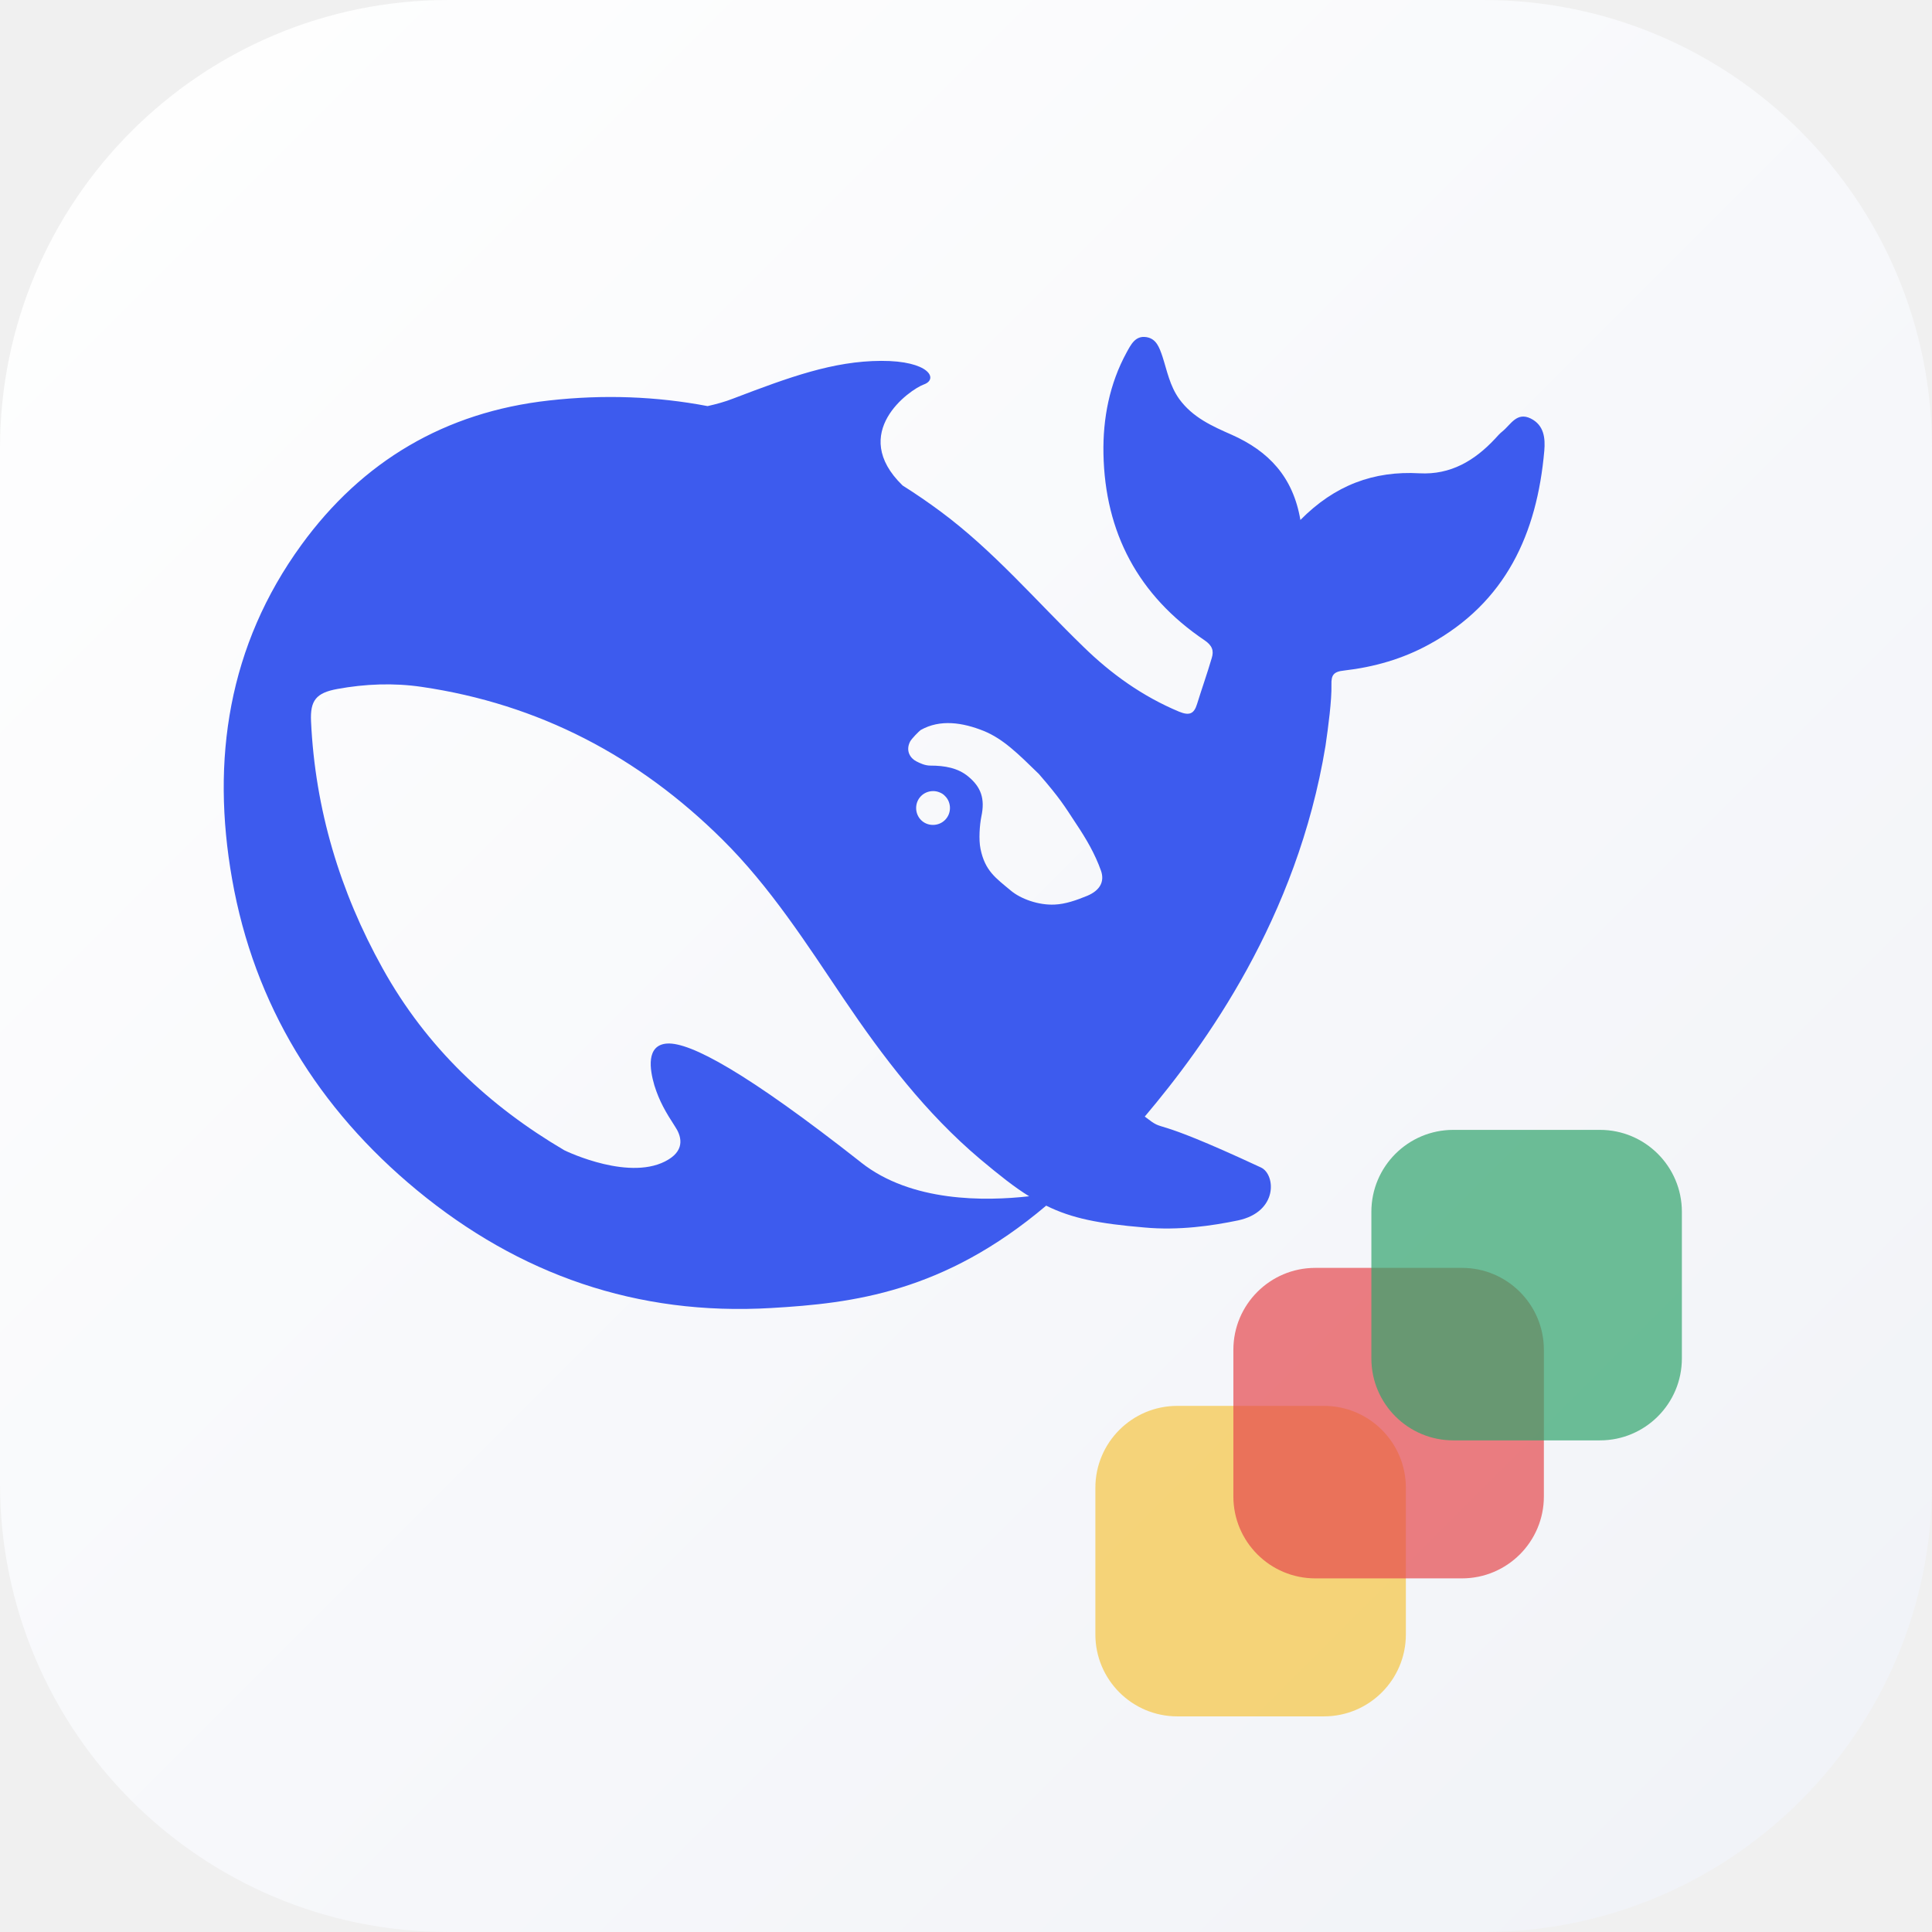
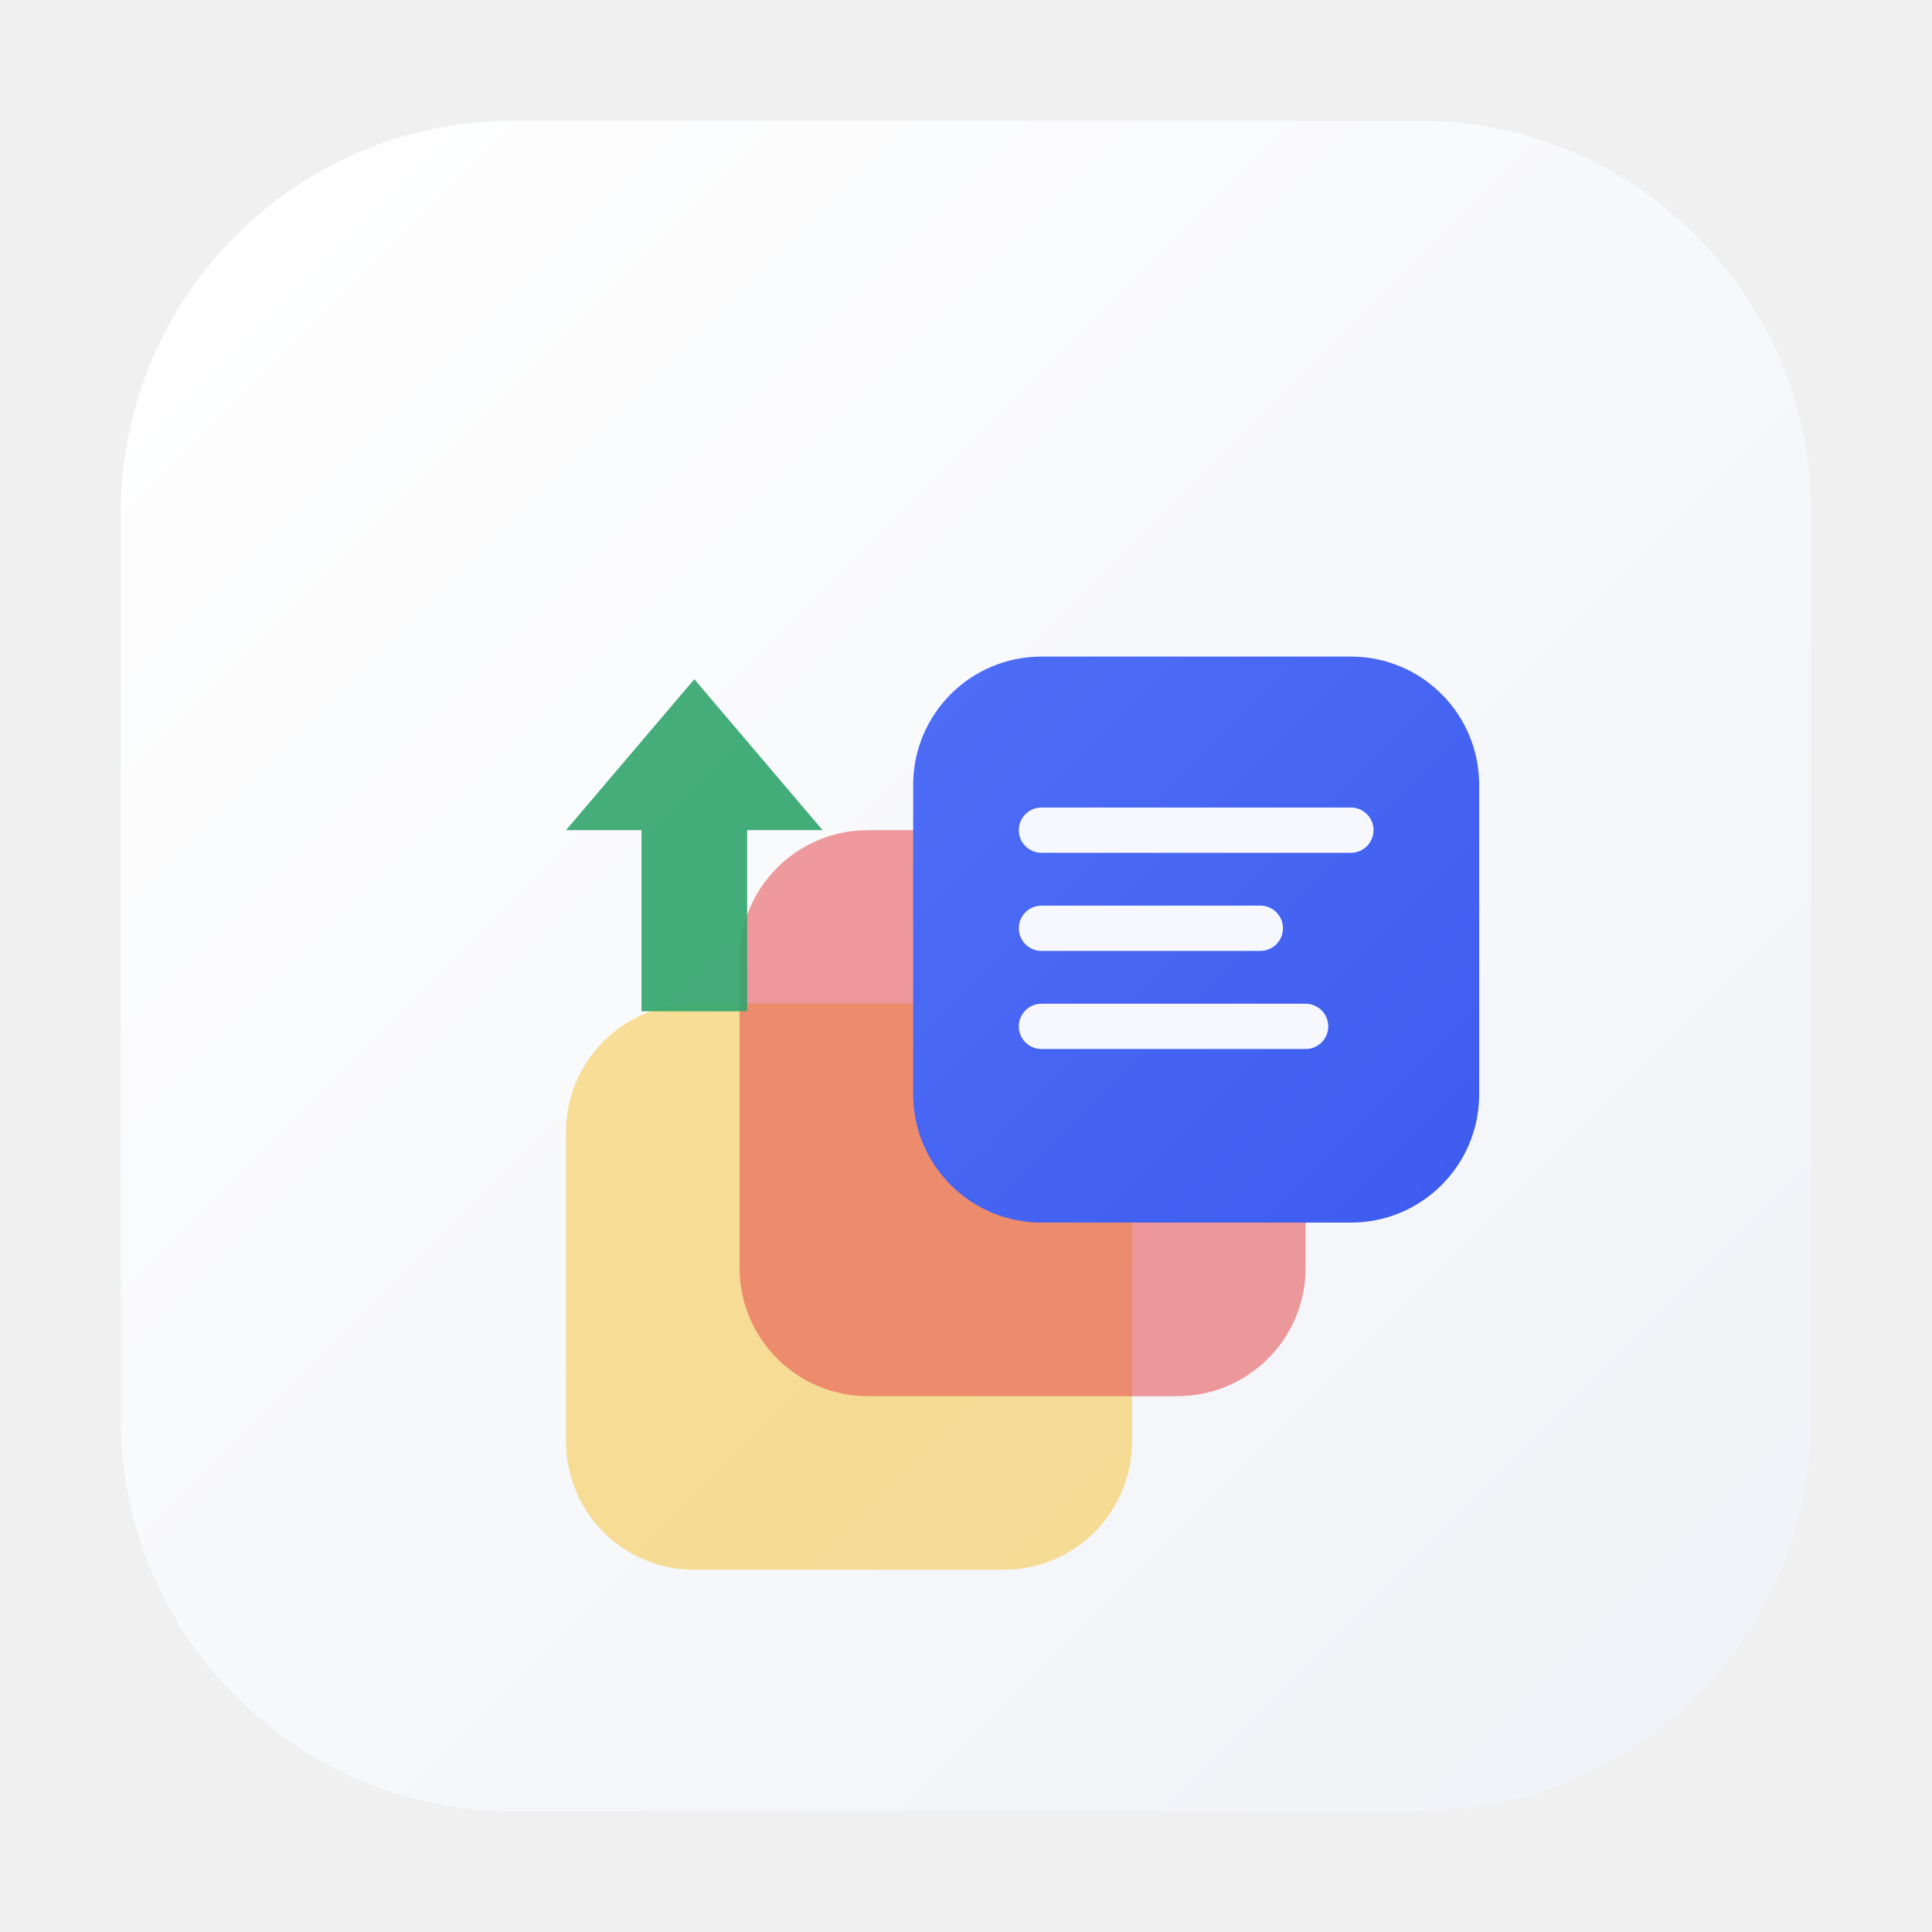
<svg xmlns="http://www.w3.org/2000/svg" viewBox="0 0 512 512" width="512" height="512">
  <defs>
    <linearGradient id="bg" x1="0" y1="0" x2="1" y2="1">
      <stop offset="0%" stop-color="#FFFFFF" />
      <stop offset="100%" stop-color="#F0F2F7" />
    </linearGradient>
-     <clipPath id="clip0_logo">
-       <rect width="27" height="22" fill="white" />
-     </clipPath>
+     <linearGradient id="tile" x1="0" y1="0" x2="1" y2="1">
+       <stop offset="0%" stop-color="#4F6EF7" />
+       <stop offset="100%" stop-color="#3D5BEE" />
+     </linearGradient>
  </defs>
-   <g transform="scale(1.142857) translate(-32,-32)">
-     <rect x="32" y="32" width="448" height="448" rx="104" fill="url(#bg)" />
-     <g transform="translate(82, 90) scale(11.5)" color="#3D5BEE">
-       <g clip-path="url(#clip0_logo)">
-         <path d="M26.517 3.395C26.235 3.257 26.114 3.52 25.949 3.653C25.892 3.697 25.845 3.753 25.797 3.805C25.385 4.245 24.903 4.534 24.274 4.5C23.354 4.448 22.568 4.737 21.873 5.441C21.726 4.573 21.235 4.055 20.489 3.723C20.099 3.551 19.703 3.377 19.43 3.002C19.239 2.735 19.186 2.437 19.091 2.143C19.03 1.966 18.97 1.785 18.766 1.754C18.544 1.72 18.457 1.905 18.37 2.061C18.023 2.695 17.889 3.395 17.902 4.103C17.932 5.697 18.605 6.966 19.942 7.868C20.094 7.972 20.133 8.075 20.085 8.227C19.994 8.538 19.886 8.84 19.79 9.151C19.729 9.349 19.638 9.393 19.426 9.306C18.692 8.999 18.058 8.546 17.498 7.998C16.548 7.078 15.688 6.063 14.616 5.269C14.364 5.083 14.113 4.91 13.852 4.746C12.758 3.684 13.995 2.812 14.282 2.708C14.581 2.6 14.386 2.229 13.418 2.233C12.45 2.237 11.565 2.562 10.436 2.993C10.271 3.058 10.097 3.105 9.92 3.145C8.895 2.95 7.832 2.907 6.721 3.032C4.629 3.265 2.958 4.254 1.73 5.943C0.254 7.972 -0.093 10.278 0.332 12.682C0.778 15.217 2.072 17.315 4.06 18.956C6.122 20.657 8.496 21.491 11.205 21.331C12.85 21.236 14.681 21.015 16.747 19.267C17.268 19.526 17.815 19.63 18.722 19.707C19.421 19.772 20.093 19.673 20.614 19.565C21.43 19.392 21.374 18.637 21.079 18.498C18.687 17.384 19.212 17.837 18.735 17.471C19.95 16.033 21.806 13.478 22.379 9.998C22.435 9.614 22.507 9.073 22.499 8.762C22.494 8.572 22.538 8.499 22.755 8.477C23.354 8.408 23.935 8.244 24.469 7.95C26.019 7.104 26.644 5.713 26.791 4.047C26.813 3.792 26.787 3.529 26.517 3.395ZM13.014 18.395C10.696 16.572 9.572 15.973 9.108 15.998C8.674 16.024 8.752 16.521 8.848 16.845C8.948 17.165 9.078 17.385 9.26 17.666C9.386 17.851 9.473 18.127 9.134 18.335C8.388 18.797 7.09 18.18 7.029 18.149C5.518 17.259 4.256 16.085 3.365 14.479C2.506 12.934 2.007 11.275 1.924 9.505C1.903 9.078 2.029 8.927 2.454 8.849C3.014 8.746 3.591 8.724 4.151 8.806C6.517 9.152 8.53 10.209 10.219 11.885C11.182 12.839 11.911 13.979 12.662 15.093C13.461 16.276 14.32 17.403 15.414 18.327C15.801 18.651 16.109 18.897 16.404 19.078C15.514 19.178 14.03 19.199 13.014 18.396V18.395ZM14.125 11.249C14.125 11.059 14.277 10.908 14.468 10.908C14.511 10.908 14.55 10.916 14.585 10.929C14.633 10.946 14.677 10.972 14.711 11.011C14.772 11.072 14.807 11.158 14.807 11.249C14.807 11.439 14.655 11.59 14.464 11.59C14.273 11.59 14.125 11.439 14.125 11.249ZM17.576 13.019C17.355 13.11 17.133 13.187 16.92 13.196C16.59 13.213 16.23 13.079 16.035 12.915C15.731 12.661 15.514 12.518 15.423 12.073C15.384 11.884 15.406 11.59 15.44 11.421C15.518 11.059 15.432 10.826 15.176 10.614C14.968 10.441 14.703 10.394 14.412 10.394C14.303 10.394 14.203 10.346 14.129 10.308C14.008 10.247 13.908 10.096 14.003 9.91C14.034 9.85 14.181 9.703 14.216 9.677C14.611 9.453 15.066 9.526 15.488 9.695C15.878 9.854 16.174 10.148 16.599 10.562C17.033 11.063 17.111 11.201 17.358 11.577C17.554 11.871 17.732 12.173 17.854 12.518C17.927 12.734 17.832 12.911 17.576 13.019Z" fill="currentColor" />
-       </g>
-     </g>
-     <g>
-       <rect x="286" y="358" width="72" height="72" rx="19" fill="#F5C542" opacity="0.7" />
-       <rect x="318" y="326" width="72" height="72" rx="19" fill="#E5484D" opacity="0.7" />
-       <rect x="350" y="294" width="72" height="72" rx="19" fill="#30A46C" opacity="0.7" />
+   <rect x="32" y="32" width="448" height="448" rx="104" fill="url(#bg)" />
+   <g>
+     <rect x="150" y="266" width="150" height="150" rx="34" fill="#F5C542" opacity="0.55" />
+     <rect x="196" y="220" width="150" height="150" rx="34" fill="#E5484D" opacity="0.55" />
+     <rect x="242" y="174" width="150" height="150" rx="34" fill="url(#tile)" />
+     <g fill="#FFFFFF" opacity="0.95">
+       <rect x="270" y="214" width="94" height="12" rx="6" />
+       <rect x="270" y="240" width="70" height="12" rx="6" />
+       <rect x="270" y="266" width="82" height="12" rx="6" />
    </g>
  </g>
+   <g transform="translate(150,150)">
+     <path d="M0 70 L34 30 L68 70 L48 70 L48 118 L20 118 L20 70 Z" fill="#30A46C" opacity="0.9" />
+   </g>
</svg>
